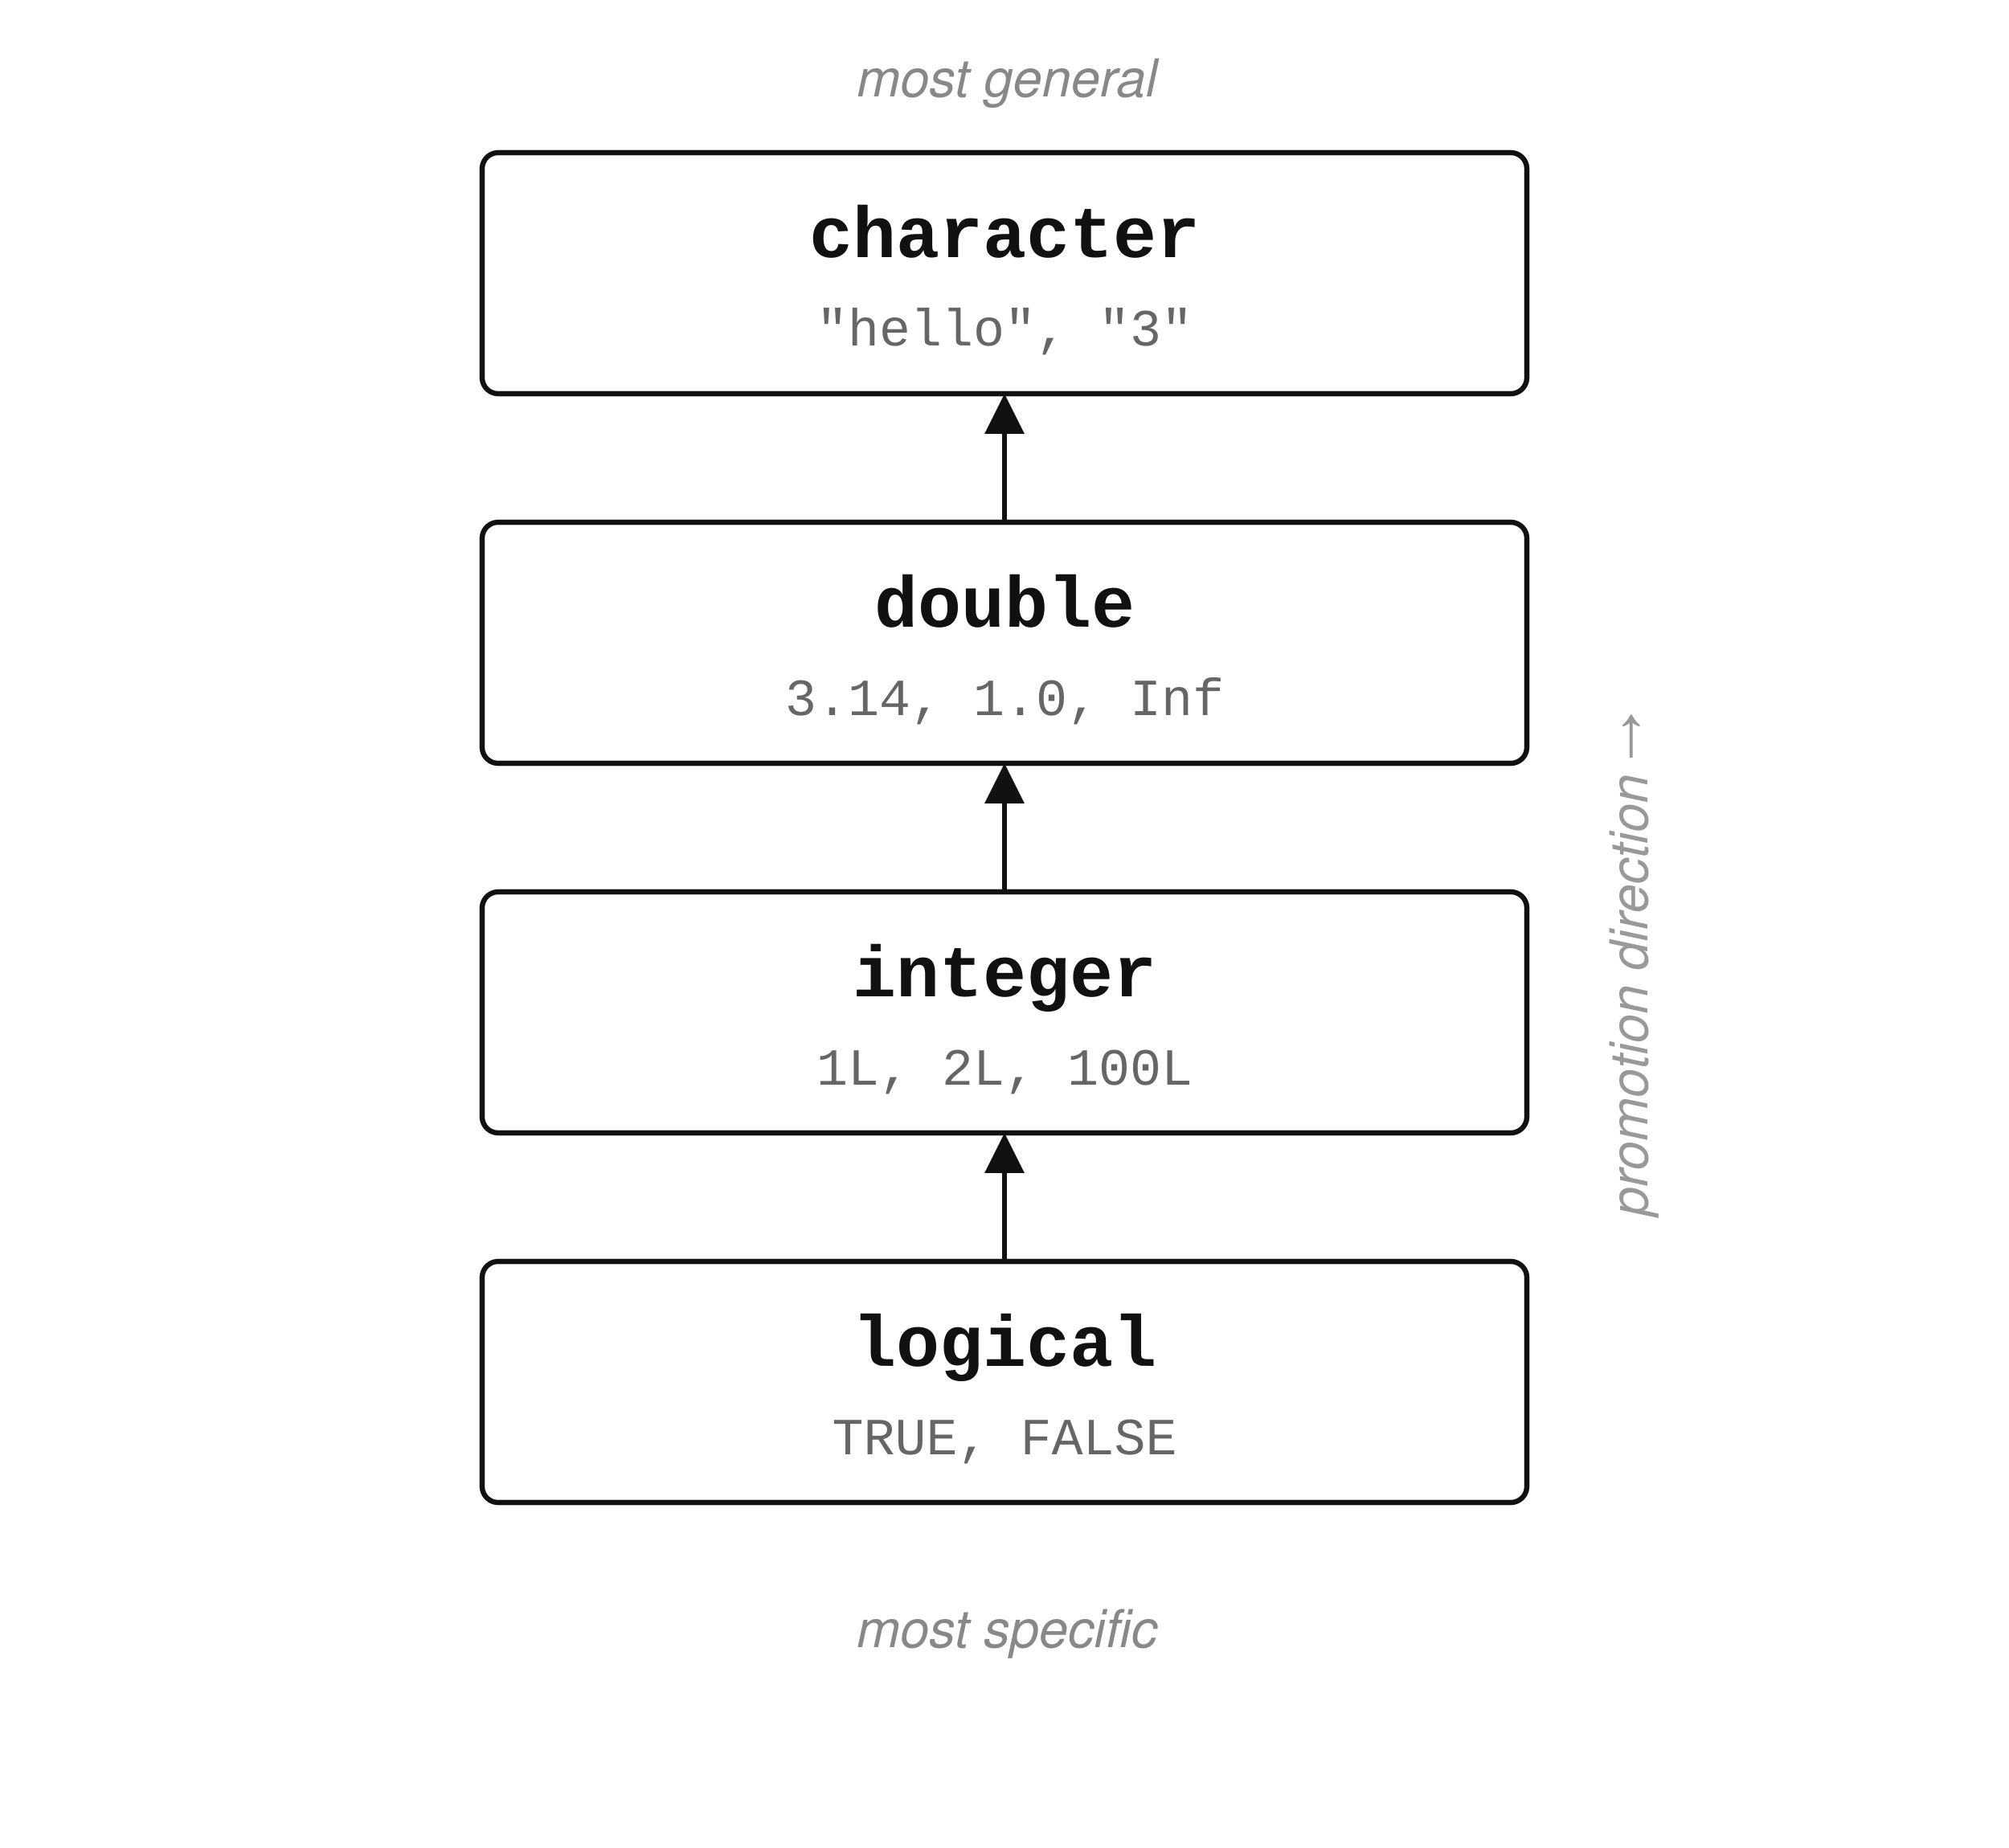
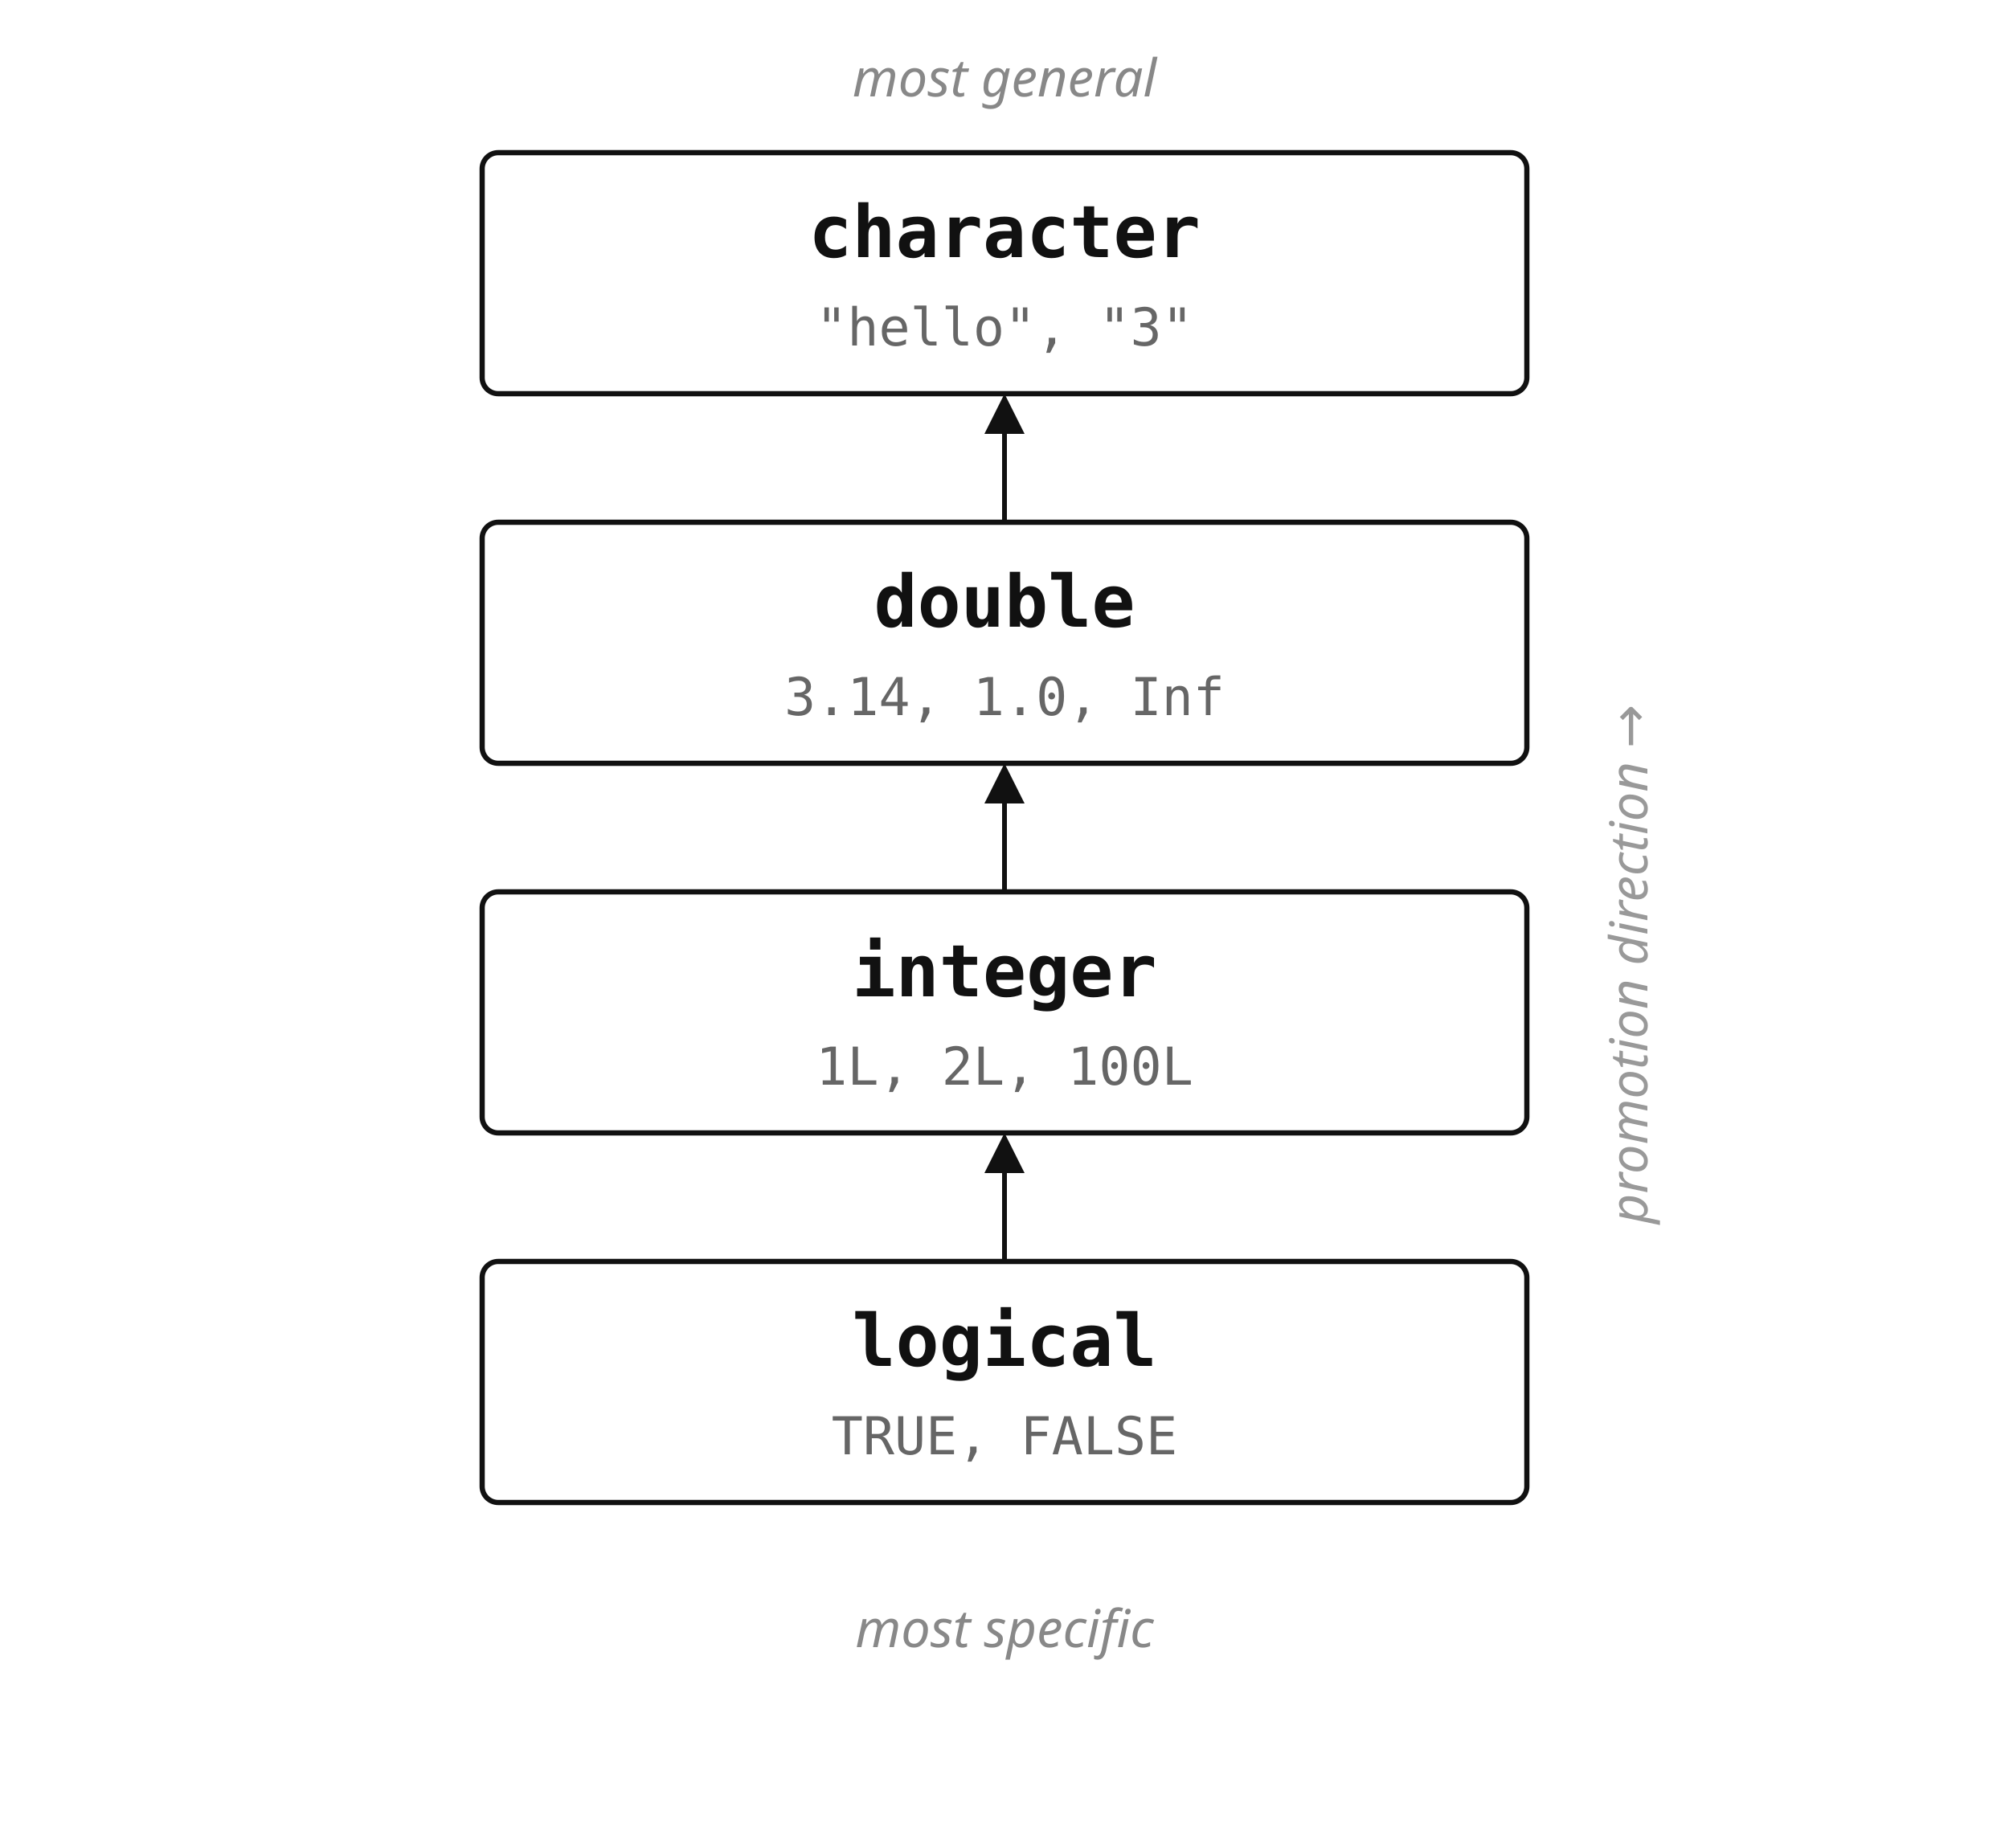
- <svg xmlns="http://www.w3.org/2000/svg" viewBox="0 0 500 460" font-family="'Helvetica Neue', Helvetica, Arial, sans-serif">
+ <svg xmlns="http://www.w3.org/2000/svg" viewBox="0 0 500 460" font-family="Sans">
  <style>
    .box { fill: none; stroke: #111; stroke-width: 1.3; rx: 4; }
-     .type { font-size: 18px; font-weight: bold; font-family: 'Courier New', monospace; fill: #111; text-anchor: middle; }
-     .ex { font-size: 13px; font-family: 'Courier New', monospace; fill: #666; text-anchor: middle; }
+     .type { font-size: 18px; font-weight: bold; font-family: Mono; fill: #111; text-anchor: middle; }
+     .ex { font-size: 13px; font-family: Mono; fill: #666; text-anchor: middle; }
    .lab { font-size: 13px; fill: #888; font-style: italic; text-anchor: middle; }
  </style>
  <text x="250" y="24" class="lab">most general</text>
  <rect class="box" x="120" y="38" width="260" height="60" />
  <text x="250" y="64" class="type">character</text>
  <text x="250" y="86" class="ex">"hello", "3"</text>
  <line x1="250" y1="130" x2="250" y2="108" stroke="#111" stroke-width="1.2" />
  <polygon points="250,98 245,108 255,108" fill="#111" />
  <rect class="box" x="120" y="130" width="260" height="60" />
  <text x="250" y="156" class="type">double</text>
  <text x="250" y="178" class="ex">3.14, 1.0, Inf</text>
  <line x1="250" y1="222" x2="250" y2="200" stroke="#111" stroke-width="1.2" />
  <polygon points="250,190 245,200 255,200" fill="#111" />
  <rect class="box" x="120" y="222" width="260" height="60" />
  <text x="250" y="248" class="type">integer</text>
  <text x="250" y="270" class="ex">1L, 2L, 100L</text>
  <line x1="250" y1="314" x2="250" y2="292" stroke="#111" stroke-width="1.2" />
  <polygon points="250,282 245,292 255,292" fill="#111" />
  <rect class="box" x="120" y="314" width="260" height="60" />
  <text x="250" y="340" class="type">logical</text>
  <text x="250" y="362" class="ex">TRUE, FALSE</text>
  <text x="250" y="410" class="lab">most specific</text>
  <text x="410" y="240" font-size="13px" fill="#999" transform="rotate(-90,410,240)" text-anchor="middle" font-style="italic">promotion direction →</text>
</svg>
